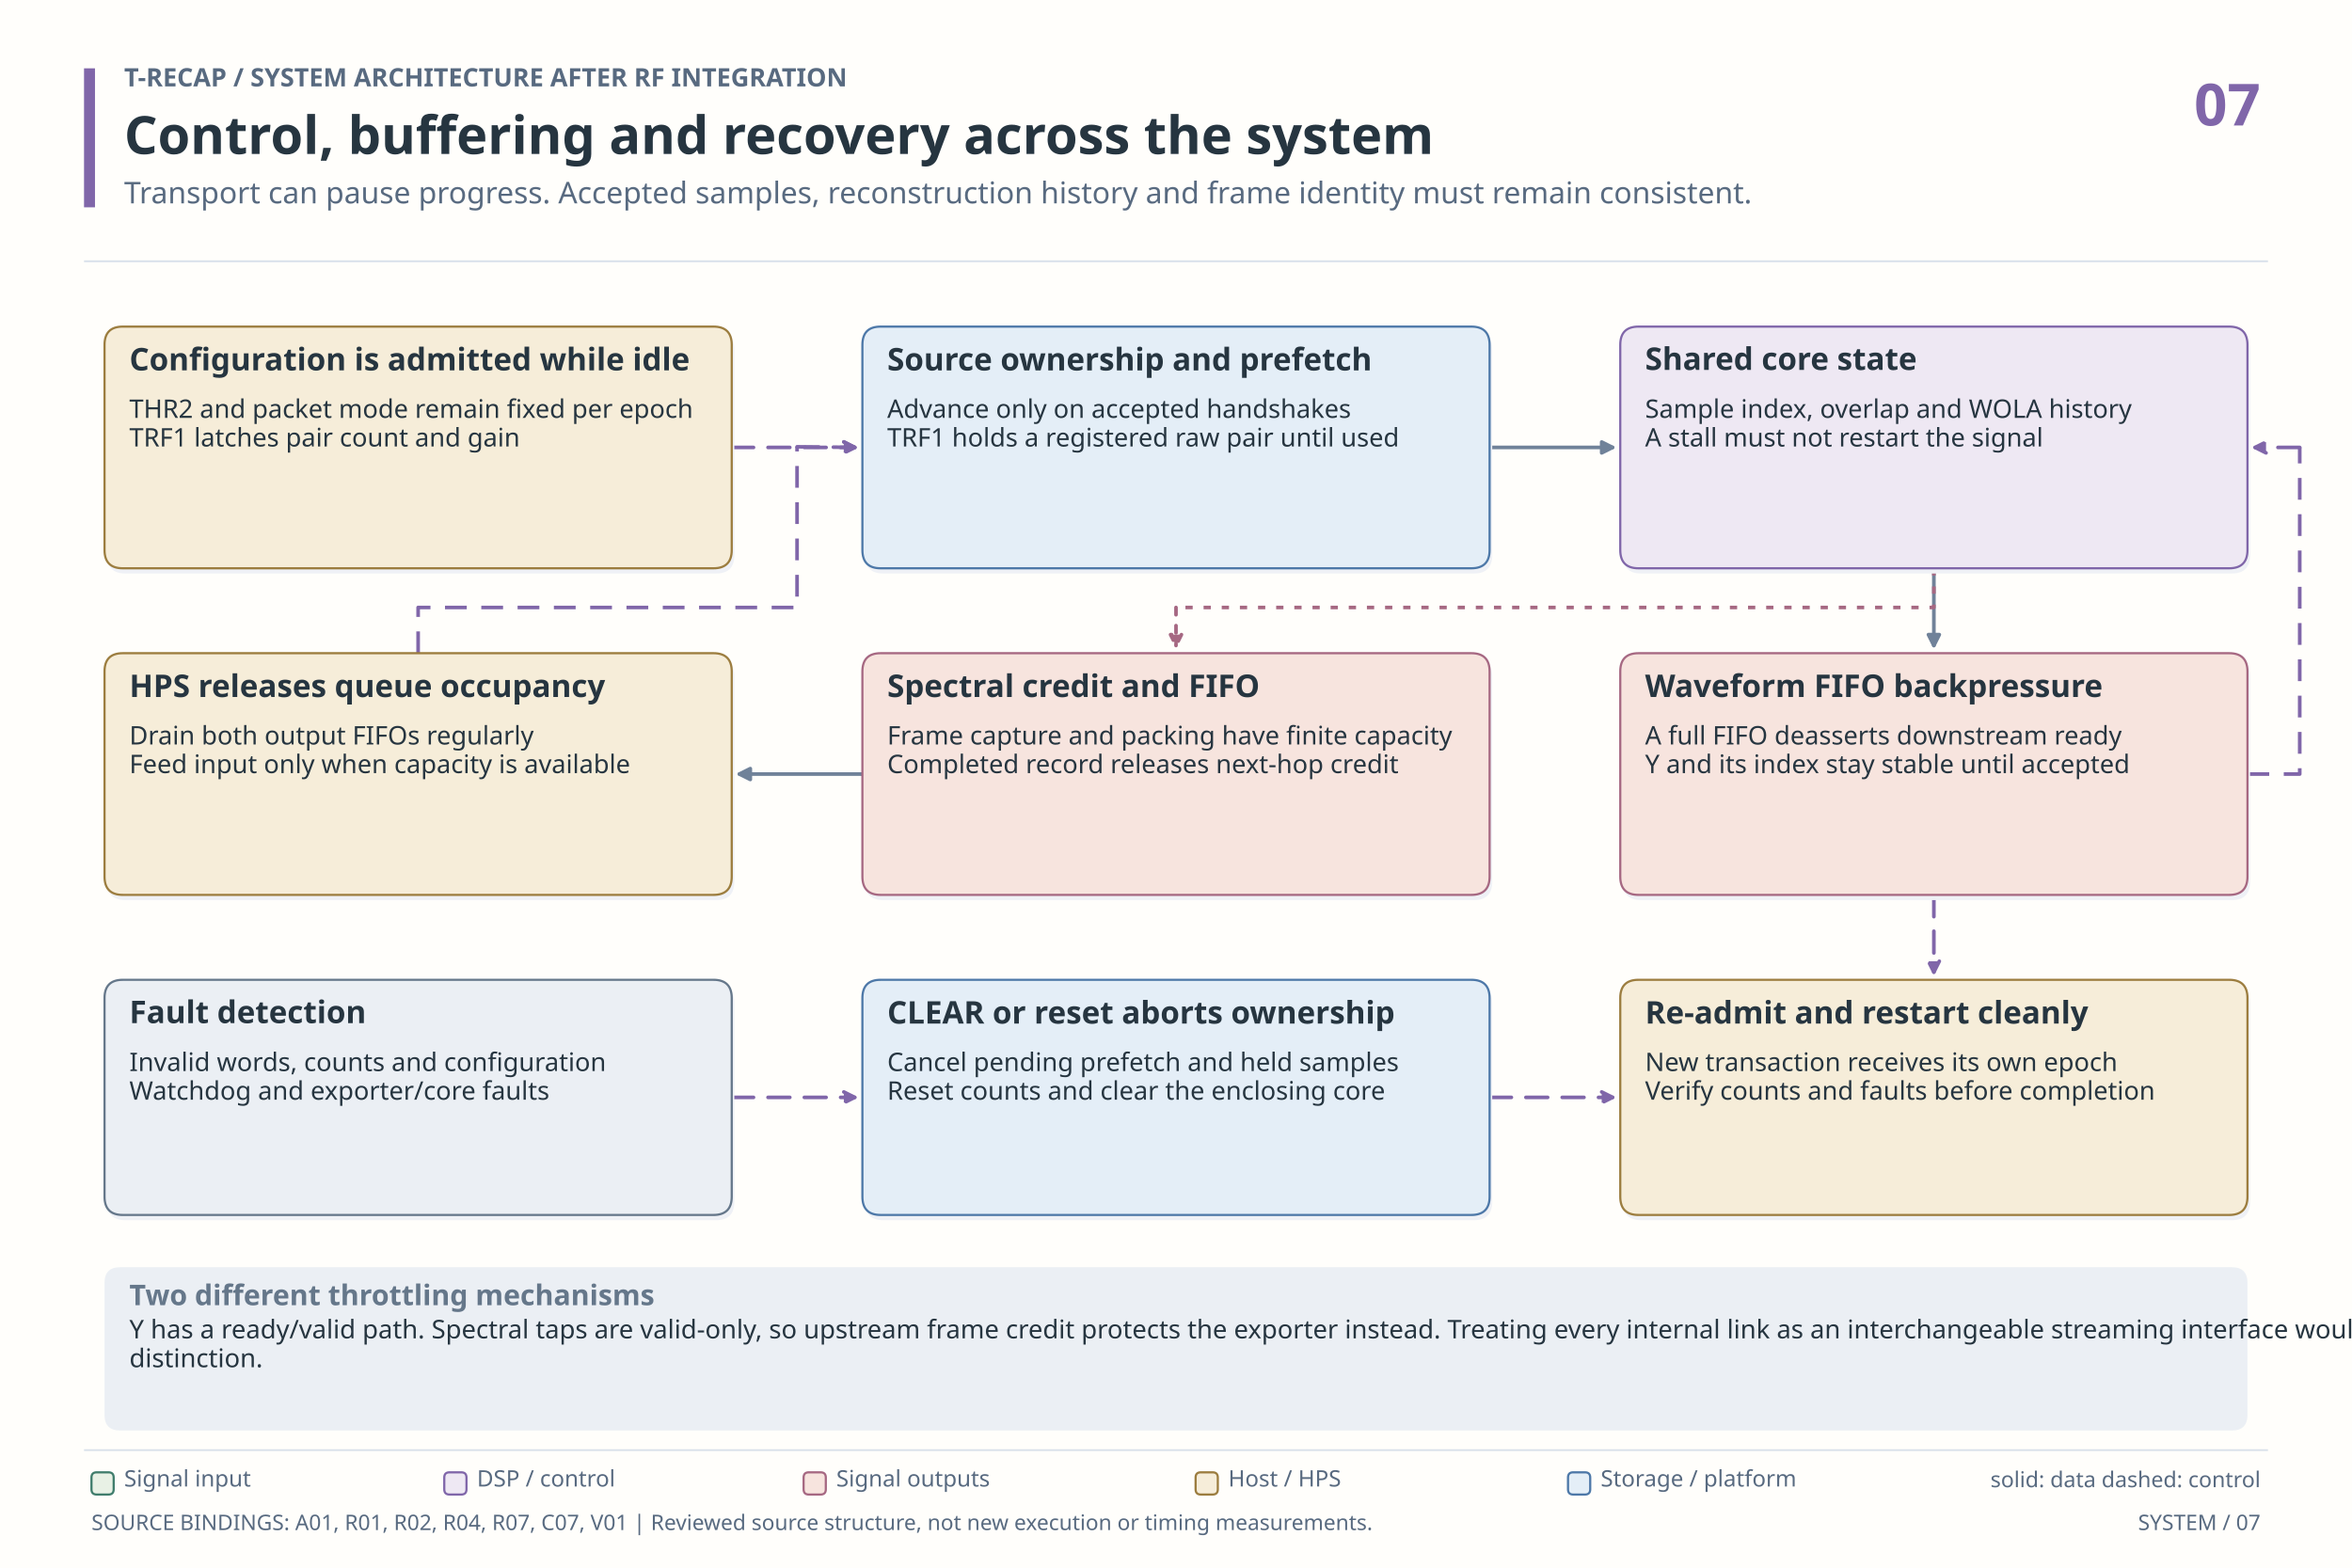
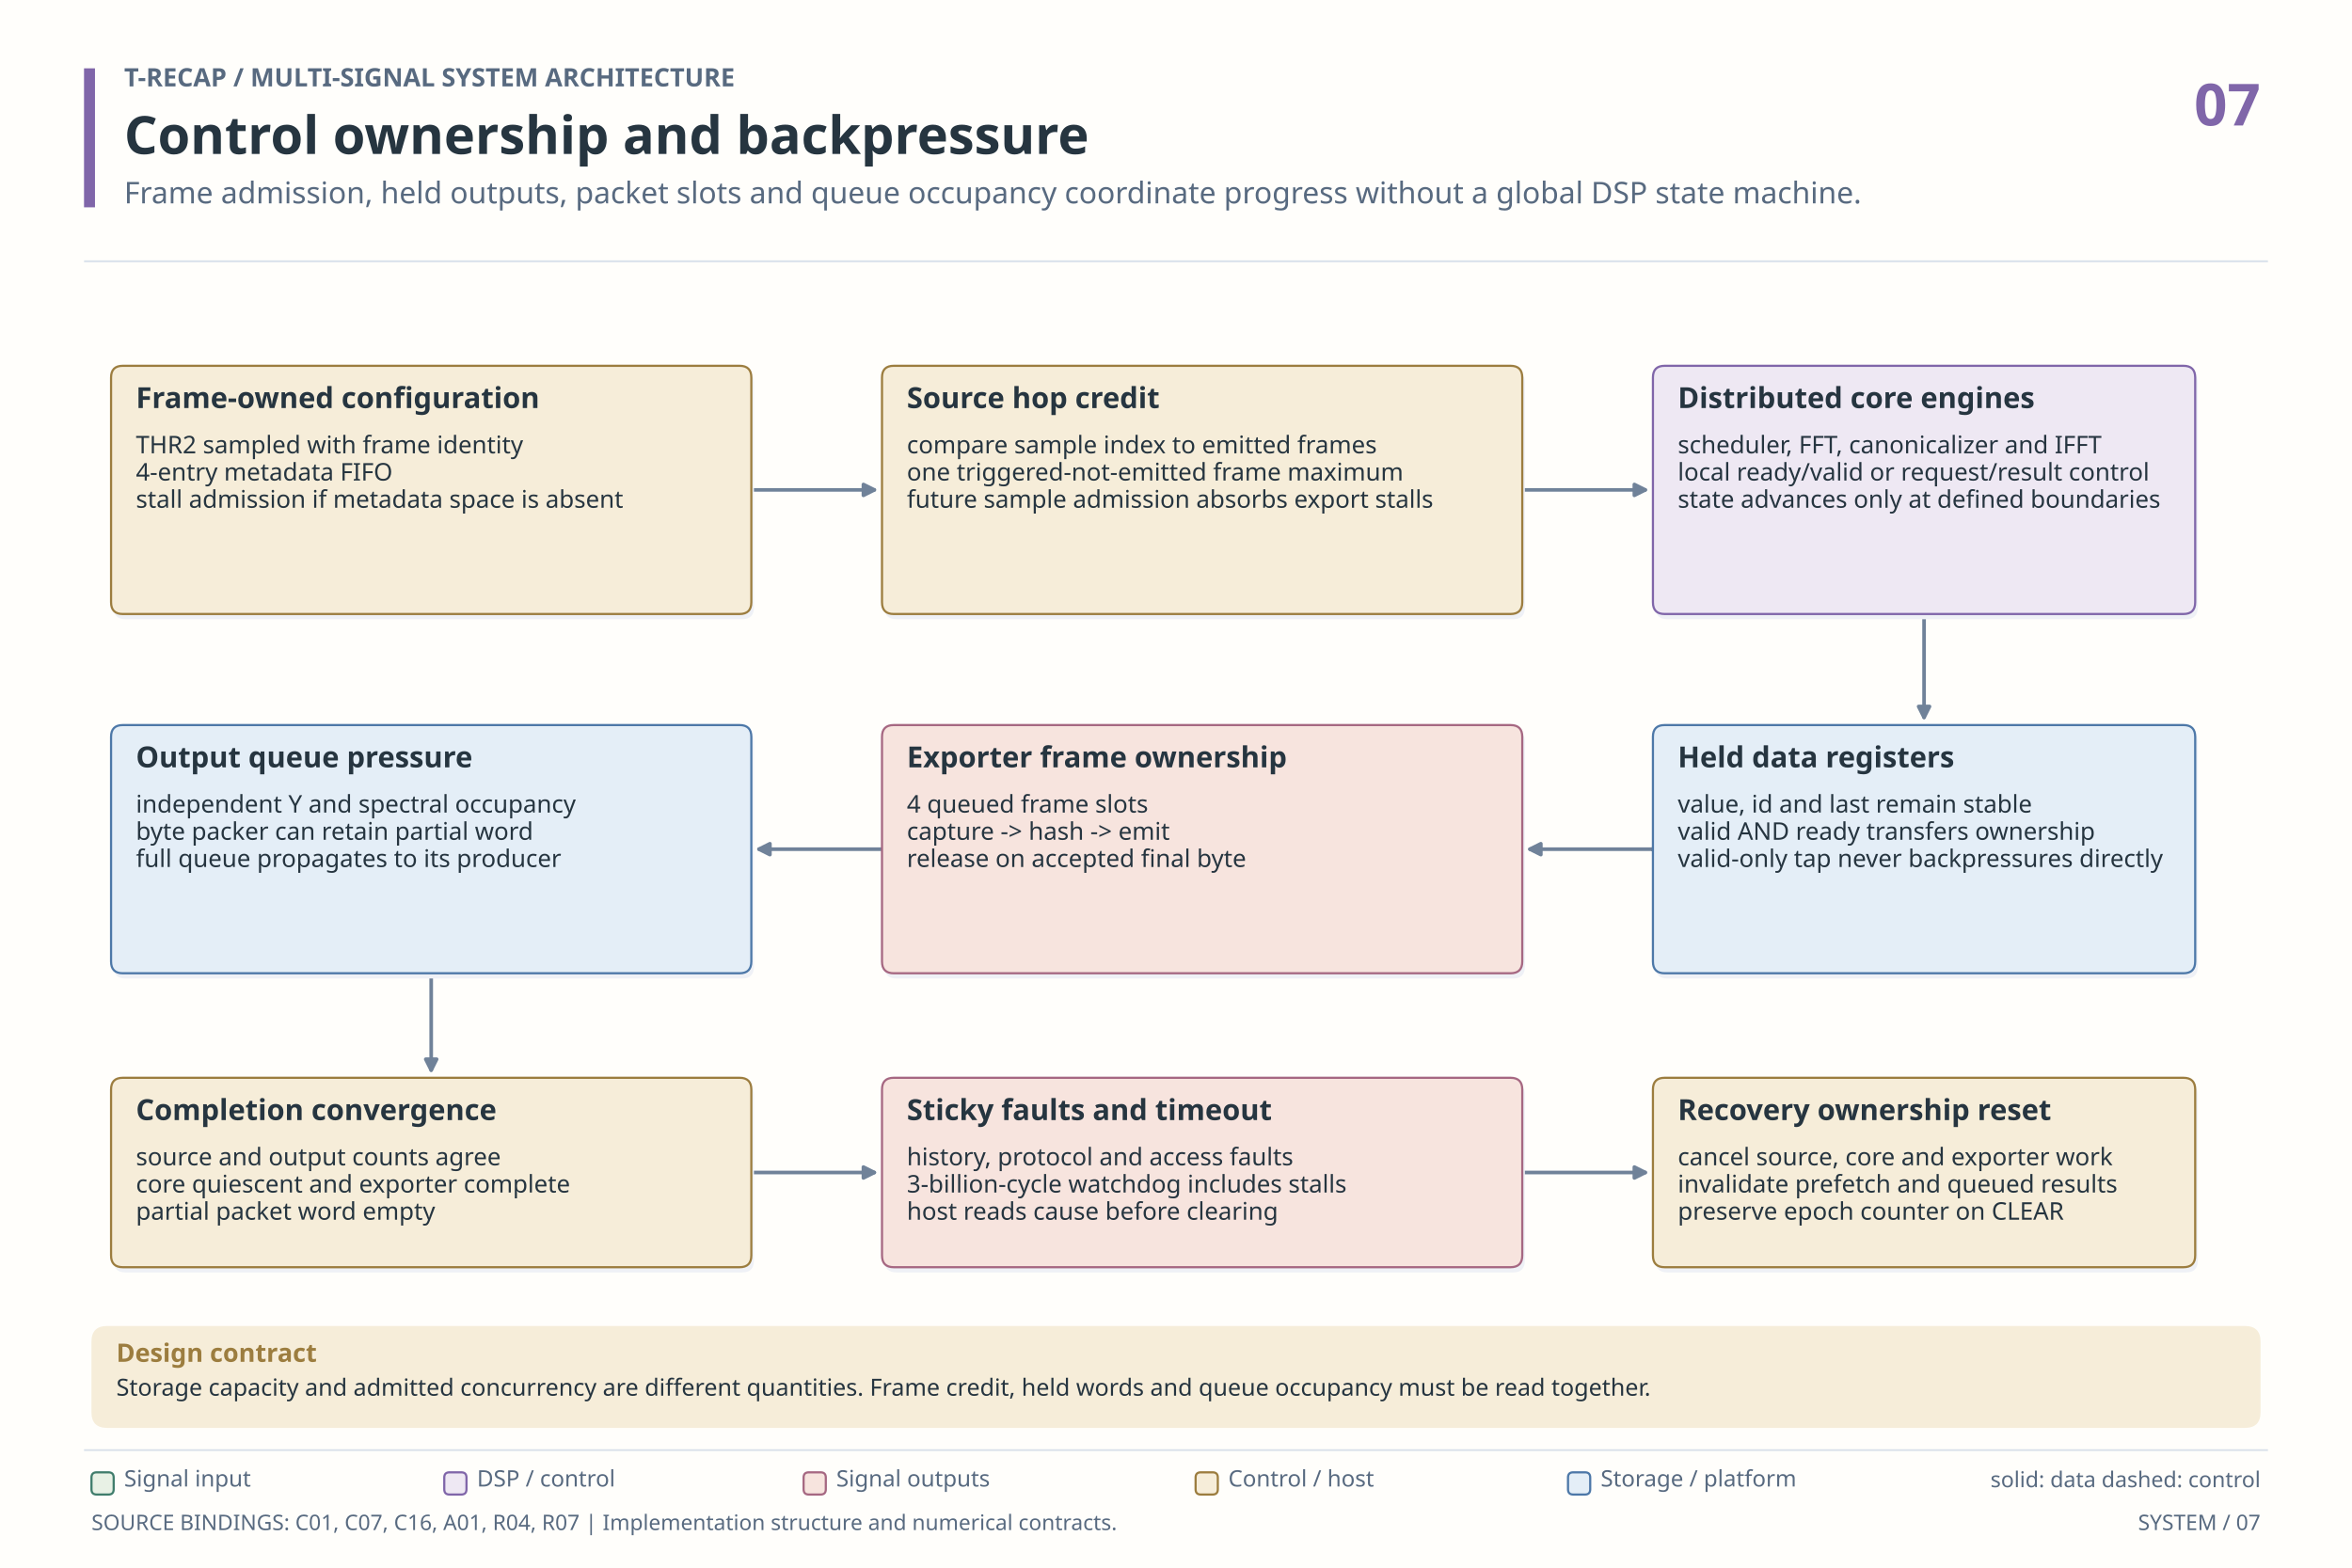
<svg xmlns="http://www.w3.org/2000/svg" width="1296pt" height="864pt" viewBox="0 0 1296 864" version="1.1">
  <defs>
    <style type="text/css">*{stroke-linejoin: round; stroke-linecap: butt}</style>
  </defs>
  <g id="figure_1">
    <g id="patch_1">
      <path d="M 0 864 L 1296 864 L 1296 0 L 0 0 z " style="fill: #fffefb" />
    </g>
    <g id="axes_1">
      <g id="patch_2">
        <path d="M 0 0 L 1296 0 L 1296 864 L 0 864 z " clip-path="url(#p9364143bce)" style="fill: #fffefb; stroke: #fffefb; stroke-linejoin: miter" />
      </g>
      <g id="patch_3">
        <path d="M 46.8 38.16 L 51.84 38.16 L 51.84 113.76 L 46.8 113.76 z " clip-path="url(#p9364143bce)" style="fill: #8066a9; stroke: #8066a9; stroke-linejoin: miter" />
      </g>
      <g id="line2d_1">
-         <path d="M 403.2 246.6 " clip-path="url(#p9364143bce)" style="fill: none; stroke-dasharray: 12,8; stroke-dashoffset: 0; stroke: #8066a9; stroke-width: 2" />
+         <path d="M 414 270 " clip-path="url(#p9364143bce)" style="fill: none; stroke: #708299; stroke-width: 2; stroke-linecap: square" />
      </g>
      <g id="patch_4">
-         <path d="M 403.2 246.6 Q 438.2 246.6 470.964 246.6 " clip-path="url(#p9364143bce)" style="fill: none; stroke-dasharray: 12,8; stroke-dashoffset: 0; stroke: #8066a9; stroke-width: 2; stroke-linecap: round" />
-         <path d="M 464.964 243.6 L 470.964 246.6 L 464.964 249.6 z " clip-path="url(#p9364143bce)" style="fill: #8066a9; stroke-dasharray: 12,8; stroke-dashoffset: 0; stroke: #8066a9; stroke-width: 2; stroke-linecap: round" />
+         <path d="M 414 270 Q 449 270 481.764 270 " clip-path="url(#p9364143bce)" style="fill: none; stroke: #708299; stroke-width: 2; stroke-linecap: round" />
+         <path d="M 475.764 267 L 481.764 270 L 475.764 273 z " clip-path="url(#p9364143bce)" style="fill: #708299; stroke: #708299; stroke-width: 2; stroke-linecap: round" />
      </g>
      <g id="line2d_2">
-         <path d="M 820.8 246.6 " clip-path="url(#p9364143bce)" style="fill: none; stroke: #708299; stroke-width: 2; stroke-linecap: square" />
+         <path d="M 838.8 270 " clip-path="url(#p9364143bce)" style="fill: none; stroke: #708299; stroke-width: 2; stroke-linecap: square" />
      </g>
      <g id="patch_5">
-         <path d="M 820.8 246.6 Q 855.8 246.6 888.564 246.6 " clip-path="url(#p9364143bce)" style="fill: none; stroke: #708299; stroke-width: 2; stroke-linecap: round" />
-         <path d="M 882.564 243.6 L 888.564 246.6 L 882.564 249.6 z " clip-path="url(#p9364143bce)" style="fill: #708299; stroke: #708299; stroke-width: 2; stroke-linecap: round" />
+         <path d="M 838.8 270 Q 873.8 270 906.564 270 " clip-path="url(#p9364143bce)" style="fill: none; stroke: #708299; stroke-width: 2; stroke-linecap: round" />
+         <path d="M 900.564 267 L 906.564 270 L 900.564 273 z " clip-path="url(#p9364143bce)" style="fill: #708299; stroke: #708299; stroke-width: 2; stroke-linecap: round" />
      </g>
      <g id="line2d_3">
-         <path d="M 1065.6 313.2 " clip-path="url(#p9364143bce)" style="fill: none; stroke: #708299; stroke-width: 2; stroke-linecap: square" />
+         <path d="M 1060.2 338.4 " clip-path="url(#p9364143bce)" style="fill: none; stroke: #708299; stroke-width: 2; stroke-linecap: square" />
      </g>
      <g id="patch_6">
-         <path d="M 1065.6 313.2 Q 1065.6 335.599 1065.6 355.762 " clip-path="url(#p9364143bce)" style="fill: none; stroke: #708299; stroke-width: 2; stroke-linecap: round" />
-         <path d="M 1068.6 349.762 L 1065.6 355.762 L 1062.6 349.762 z " clip-path="url(#p9364143bce)" style="fill: #708299; stroke: #708299; stroke-width: 2; stroke-linecap: round" />
+         <path d="M 1060.2 338.4 Q 1060.2 368.001 1060.2 395.366 " clip-path="url(#p9364143bce)" style="fill: none; stroke: #708299; stroke-width: 2; stroke-linecap: round" />
+         <path d="M 1063.2 389.366 L 1060.2 395.366 L 1057.2 389.366 z " clip-path="url(#p9364143bce)" style="fill: #708299; stroke: #708299; stroke-width: 2; stroke-linecap: round" />
      </g>
      <g id="line2d_4">
-         <path d="M 1065.6 313.2 L 1065.6 334.8 L 648 334.8 " clip-path="url(#p9364143bce)" style="fill: none; stroke-dasharray: 4,6; stroke-dashoffset: 0; stroke: #a66882; stroke-width: 2" />
+         <path d="M 910.8 468 " clip-path="url(#p9364143bce)" style="fill: none; stroke: #708299; stroke-width: 2; stroke-linecap: square" />
      </g>
      <g id="patch_7">
-         <path d="M 648 334.8 Q 648 346.399 648 355.761 " clip-path="url(#p9364143bce)" style="fill: none; stroke-dasharray: 4,6; stroke-dashoffset: 0; stroke: #a66882; stroke-width: 2; stroke-linecap: round" />
-         <path d="M 651 349.761 L 648 355.761 L 645 349.761 z " clip-path="url(#p9364143bce)" style="fill: #a66882; stroke-dasharray: 4,6; stroke-dashoffset: 0; stroke: #a66882; stroke-width: 2; stroke-linecap: round" />
+         <path d="M 910.8 468 Q 875.8 468 843.036 468 " clip-path="url(#p9364143bce)" style="fill: none; stroke: #708299; stroke-width: 2; stroke-linecap: round" />
+         <path d="M 849.036 471 L 843.036 468 L 849.036 465 z " clip-path="url(#p9364143bce)" style="fill: #708299; stroke: #708299; stroke-width: 2; stroke-linecap: round" />
      </g>
      <g id="line2d_5">
-         <path d="M 1238.4 426.6 L 1267.2 426.6 L 1267.2 246.6 " clip-path="url(#p9364143bce)" style="fill: none; stroke-dasharray: 12,8; stroke-dashoffset: 0; stroke: #8066a9; stroke-width: 2" />
+         <path d="M 486 468 " clip-path="url(#p9364143bce)" style="fill: none; stroke: #708299; stroke-width: 2; stroke-linecap: square" />
      </g>
      <g id="patch_8">
-         <path d="M 1267.2 246.6 Q 1253.8 246.6 1242.636 246.6 " clip-path="url(#p9364143bce)" style="fill: none; stroke-dasharray: 12,8; stroke-dashoffset: 0; stroke: #8066a9; stroke-width: 2; stroke-linecap: round" />
-         <path d="M 1248.636 249.6 L 1242.636 246.6 L 1248.636 243.6 z " clip-path="url(#p9364143bce)" style="fill: #8066a9; stroke-dasharray: 12,8; stroke-dashoffset: 0; stroke: #8066a9; stroke-width: 2; stroke-linecap: round" />
+         <path d="M 486 468 Q 451 468 418.236 468 " clip-path="url(#p9364143bce)" style="fill: none; stroke: #708299; stroke-width: 2; stroke-linecap: round" />
+         <path d="M 424.236 471 L 418.236 468 L 424.236 465 z " clip-path="url(#p9364143bce)" style="fill: #708299; stroke: #708299; stroke-width: 2; stroke-linecap: round" />
      </g>
      <g id="line2d_6">
-         <path d="M 475.2 426.6 " clip-path="url(#p9364143bce)" style="fill: none; stroke: #708299; stroke-width: 2; stroke-linecap: square" />
+         <path d="M 237.6 536.4 " clip-path="url(#p9364143bce)" style="fill: none; stroke: #708299; stroke-width: 2; stroke-linecap: square" />
      </g>
      <g id="patch_9">
-         <path d="M 475.2 426.6 Q 440.2 426.6 407.436 426.6 " clip-path="url(#p9364143bce)" style="fill: none; stroke: #708299; stroke-width: 2; stroke-linecap: round" />
-         <path d="M 413.436 429.6 L 407.436 426.6 L 413.436 423.6 z " clip-path="url(#p9364143bce)" style="fill: #708299; stroke: #708299; stroke-width: 2; stroke-linecap: round" />
+         <path d="M 237.6 536.4 Q 237.6 564.2 237.6 589.764 " clip-path="url(#p9364143bce)" style="fill: none; stroke: #708299; stroke-width: 2; stroke-linecap: round" />
+         <path d="M 240.6 583.764 L 237.6 589.764 L 234.6 583.764 z " clip-path="url(#p9364143bce)" style="fill: #708299; stroke: #708299; stroke-width: 2; stroke-linecap: round" />
      </g>
      <g id="line2d_7">
-         <path d="M 230.4 360 L 230.4 334.8 L 439.2 334.8 L 439.2 246.24 " clip-path="url(#p9364143bce)" style="fill: none; stroke-dasharray: 12,8; stroke-dashoffset: 0; stroke: #8066a9; stroke-width: 2" />
+         <path d="M 414 646.2 " clip-path="url(#p9364143bce)" style="fill: none; stroke: #708299; stroke-width: 2; stroke-linecap: square" />
      </g>
      <g id="patch_10">
-         <path d="M 439.2 246.24 Q 456.2 246.41 470.965 246.558 " clip-path="url(#p9364143bce)" style="fill: none; stroke-dasharray: 12,8; stroke-dashoffset: 0; stroke: #8066a9; stroke-width: 2; stroke-linecap: round" />
-         <path d="M 464.995 243.498 L 470.965 246.558 L 464.935 249.497 z " clip-path="url(#p9364143bce)" style="fill: #8066a9; stroke-dasharray: 12,8; stroke-dashoffset: 0; stroke: #8066a9; stroke-width: 2; stroke-linecap: round" />
+         <path d="M 414 646.2 Q 449 646.2 481.764 646.2 " clip-path="url(#p9364143bce)" style="fill: none; stroke: #708299; stroke-width: 2; stroke-linecap: round" />
+         <path d="M 475.764 643.2 L 481.764 646.2 L 475.764 649.2 z " clip-path="url(#p9364143bce)" style="fill: #708299; stroke: #708299; stroke-width: 2; stroke-linecap: round" />
      </g>
      <g id="line2d_8">
-         <path d="M 403.2 604.8 " clip-path="url(#p9364143bce)" style="fill: none; stroke-dasharray: 12,8; stroke-dashoffset: 0; stroke: #8066a9; stroke-width: 2" />
+         <path d="M 838.8 646.2 " clip-path="url(#p9364143bce)" style="fill: none; stroke: #708299; stroke-width: 2; stroke-linecap: square" />
      </g>
      <g id="patch_11">
-         <path d="M 403.2 604.8 Q 438.2 604.8 470.964 604.8 " clip-path="url(#p9364143bce)" style="fill: none; stroke-dasharray: 12,8; stroke-dashoffset: 0; stroke: #8066a9; stroke-width: 2; stroke-linecap: round" />
-         <path d="M 464.964 601.8 L 470.964 604.8 L 464.964 607.8 z " clip-path="url(#p9364143bce)" style="fill: #8066a9; stroke-dasharray: 12,8; stroke-dashoffset: 0; stroke: #8066a9; stroke-width: 2; stroke-linecap: round" />
+         <path d="M 838.8 646.2 Q 873.8 646.2 906.564 646.2 " clip-path="url(#p9364143bce)" style="fill: none; stroke: #708299; stroke-width: 2; stroke-linecap: round" />
+         <path d="M 900.564 643.2 L 906.564 646.2 L 900.564 649.2 z " clip-path="url(#p9364143bce)" style="fill: #708299; stroke: #708299; stroke-width: 2; stroke-linecap: round" />
      </g>
      <g id="line2d_9">
-         <path d="M 820.8 604.8 " clip-path="url(#p9364143bce)" style="fill: none; stroke-dasharray: 12,8; stroke-dashoffset: 0; stroke: #8066a9; stroke-width: 2" />
+         <path d="M 46.8 144 L 1249.2 144 " clip-path="url(#p9364143bce)" style="fill: none; stroke: #d8e0ea; stroke-linecap: square" />
      </g>
      <g id="patch_12">
-         <path d="M 820.8 604.8 Q 855.8 604.8 888.564 604.8 " clip-path="url(#p9364143bce)" style="fill: none; stroke-dasharray: 12,8; stroke-dashoffset: 0; stroke: #8066a9; stroke-width: 2; stroke-linecap: round" />
-         <path d="M 882.564 601.8 L 888.564 604.8 L 882.564 607.8 z " clip-path="url(#p9364143bce)" style="fill: #8066a9; stroke-dasharray: 12,8; stroke-dashoffset: 0; stroke: #8066a9; stroke-width: 2; stroke-linecap: round" />
+         <path d="M 69.12 204.48 L 408.96 204.48 Q 415.44 204.48 415.44 210.96 L 415.44 334.8 Q 415.44 341.28 408.96 341.28 L 69.12 341.28 Q 62.64 341.28 62.64 334.8 L 62.64 210.96 Q 62.64 204.48 69.12 204.48 z " clip-path="url(#p9364143bce)" style="fill: #eff1f6" />
+       </g>
+       <g id="patch_13">
+         <path d="M 493.92 204.48 L 833.76 204.48 Q 840.24 204.48 840.24 210.96 L 840.24 334.8 Q 840.24 341.28 833.76 341.28 L 493.92 341.28 Q 487.44 341.28 487.44 334.8 L 487.44 210.96 Q 487.44 204.48 493.92 204.48 z " clip-path="url(#p9364143bce)" style="fill: #eff1f6" />
+       </g>
+       <g id="patch_14">
+         <path d="M 918.72 204.48 L 1204.56 204.48 Q 1211.04 204.48 1211.04 210.96 L 1211.04 334.8 Q 1211.04 341.28 1204.56 341.28 L 918.72 341.28 Q 912.24 341.28 912.24 334.8 L 912.24 210.96 Q 912.24 204.48 918.72 204.48 z " clip-path="url(#p9364143bce)" style="fill: #eff1f6" />
+       </g>
+       <g id="patch_15">
+         <path d="M 918.72 402.48 L 1204.56 402.48 Q 1211.04 402.48 1211.04 408.96 L 1211.04 532.8 Q 1211.04 539.28 1204.56 539.28 L 918.72 539.28 Q 912.24 539.28 912.24 532.8 L 912.24 408.96 Q 912.24 402.48 918.72 402.48 z " clip-path="url(#p9364143bce)" style="fill: #eff1f6" />
+       </g>
+       <g id="patch_16">
+         <path d="M 493.92 402.48 L 833.76 402.48 Q 840.24 402.48 840.24 408.96 L 840.24 532.8 Q 840.24 539.28 833.76 539.28 L 493.92 539.28 Q 487.44 539.28 487.44 532.8 L 487.44 408.96 Q 487.44 402.48 493.92 402.48 z " clip-path="url(#p9364143bce)" style="fill: #eff1f6" />
+       </g>
+       <g id="patch_17">
+         <path d="M 69.12 402.48 L 408.96 402.48 Q 415.44 402.48 415.44 408.96 L 415.44 532.8 Q 415.44 539.28 408.96 539.28 L 69.12 539.28 Q 62.64 539.28 62.64 532.8 L 62.64 408.96 Q 62.64 402.48 69.12 402.48 z " clip-path="url(#p9364143bce)" style="fill: #eff1f6" />
+       </g>
+       <g id="patch_18">
+         <path d="M 69.12 596.88 L 408.96 596.88 Q 415.44 596.88 415.44 603.36 L 415.44 694.8 Q 415.44 701.28 408.96 701.28 L 69.12 701.28 Q 62.64 701.28 62.64 694.8 L 62.64 603.36 Q 62.64 596.88 69.12 596.88 z " clip-path="url(#p9364143bce)" style="fill: #eff1f6" />
+       </g>
+       <g id="patch_19">
+         <path d="M 493.92 596.88 L 833.76 596.88 Q 840.24 596.88 840.24 603.36 L 840.24 694.8 Q 840.24 701.28 833.76 701.28 L 493.92 701.28 Q 487.44 701.28 487.44 694.8 L 487.44 603.36 Q 487.44 596.88 493.92 596.88 z " clip-path="url(#p9364143bce)" style="fill: #eff1f6" />
+       </g>
+       <g id="patch_20">
+         <path d="M 918.72 596.88 L 1204.56 596.88 Q 1211.04 596.88 1211.04 603.36 L 1211.04 694.8 Q 1211.04 701.28 1204.56 701.28 L 918.72 701.28 Q 912.24 701.28 912.24 694.8 L 912.24 603.36 Q 912.24 596.88 918.72 596.88 z " clip-path="url(#p9364143bce)" style="fill: #eff1f6" />
+       </g>
+       <g id="patch_21">
+         <path d="M 59.04 730.8 L 1236.96 730.8 Q 1245.6 730.8 1245.6 739.44 L 1245.6 778.32 Q 1245.6 786.96 1236.96 786.96 L 59.04 786.96 Q 50.4 786.96 50.4 778.32 L 50.4 739.44 Q 50.4 730.8 59.04 730.8 z " clip-path="url(#p9364143bce)" style="fill: #f6edd9" />
      </g>
      <g id="line2d_10">
-         <path d="M 1065.6 493.2 " clip-path="url(#p9364143bce)" style="fill: none; stroke-dasharray: 12,8; stroke-dashoffset: 0; stroke: #8066a9; stroke-width: 2" />
-       </g>
-       <g id="patch_13">
-         <path d="M 1065.6 493.2 Q 1065.6 515.599 1065.6 535.762 " clip-path="url(#p9364143bce)" style="fill: none; stroke-dasharray: 12,8; stroke-dashoffset: 0; stroke: #8066a9; stroke-width: 2; stroke-linecap: round" />
-         <path d="M 1068.6 529.762 L 1065.6 535.762 L 1062.6 529.762 z " clip-path="url(#p9364143bce)" style="fill: #8066a9; stroke-dasharray: 12,8; stroke-dashoffset: 0; stroke: #8066a9; stroke-width: 2; stroke-linecap: round" />
-       </g>
-       <g id="line2d_11">
-         <path d="M 46.8 144 L 1249.2 144 " clip-path="url(#p9364143bce)" style="fill: none; stroke: #d8e0ea; stroke-linecap: square" />
-       </g>
-       <g id="patch_14">
-         <path d="M 69.12 182.88 L 394.56 182.88 Q 404.64 182.88 404.64 192.96 L 404.64 306 Q 404.64 316.08 394.56 316.08 L 69.12 316.08 Q 59.04 316.08 59.04 306 L 59.04 192.96 Q 59.04 182.88 69.12 182.88 z " clip-path="url(#p9364143bce)" style="fill: #eff1f6" />
-       </g>
-       <g id="patch_15">
-         <path d="M 486.72 182.88 L 812.16 182.88 Q 822.24 182.88 822.24 192.96 L 822.24 306 Q 822.24 316.08 812.16 316.08 L 486.72 316.08 Q 476.64 316.08 476.64 306 L 476.64 192.96 Q 476.64 182.88 486.72 182.88 z " clip-path="url(#p9364143bce)" style="fill: #eff1f6" />
-       </g>
-       <g id="patch_16">
-         <path d="M 904.32 182.88 L 1229.76 182.88 Q 1239.84 182.88 1239.84 192.96 L 1239.84 306 Q 1239.84 316.08 1229.76 316.08 L 904.32 316.08 Q 894.24 316.08 894.24 306 L 894.24 192.96 Q 894.24 182.88 904.32 182.88 z " clip-path="url(#p9364143bce)" style="fill: #eff1f6" />
-       </g>
-       <g id="patch_17">
-         <path d="M 69.12 362.88 L 394.56 362.88 Q 404.64 362.88 404.64 372.96 L 404.64 486 Q 404.64 496.08 394.56 496.08 L 69.12 496.08 Q 59.04 496.08 59.04 486 L 59.04 372.96 Q 59.04 362.88 69.12 362.88 z " clip-path="url(#p9364143bce)" style="fill: #eff1f6" />
-       </g>
-       <g id="patch_18">
-         <path d="M 486.72 362.88 L 812.16 362.88 Q 822.24 362.88 822.24 372.96 L 822.24 486 Q 822.24 496.08 812.16 496.08 L 486.72 496.08 Q 476.64 496.08 476.64 486 L 476.64 372.96 Q 476.64 362.88 486.72 362.88 z " clip-path="url(#p9364143bce)" style="fill: #eff1f6" />
-       </g>
-       <g id="patch_19">
-         <path d="M 904.32 362.88 L 1229.76 362.88 Q 1239.84 362.88 1239.84 372.96 L 1239.84 486 Q 1239.84 496.08 1229.76 496.08 L 904.32 496.08 Q 894.24 496.08 894.24 486 L 894.24 372.96 Q 894.24 362.88 904.32 362.88 z " clip-path="url(#p9364143bce)" style="fill: #eff1f6" />
-       </g>
-       <g id="patch_20">
-         <path d="M 69.12 542.88 L 394.56 542.88 Q 404.64 542.88 404.64 552.96 L 404.64 662.4 Q 404.64 672.48 394.56 672.48 L 69.12 672.48 Q 59.04 672.48 59.04 662.4 L 59.04 552.96 Q 59.04 542.88 69.12 542.88 z " clip-path="url(#p9364143bce)" style="fill: #eff1f6" />
-       </g>
-       <g id="patch_21">
-         <path d="M 486.72 542.88 L 812.16 542.88 Q 822.24 542.88 822.24 552.96 L 822.24 662.4 Q 822.24 672.48 812.16 672.48 L 486.72 672.48 Q 476.64 672.48 476.64 662.4 L 476.64 552.96 Q 476.64 542.88 486.72 542.88 z " clip-path="url(#p9364143bce)" style="fill: #eff1f6" />
+         <path d="M 46.8 799.2 L 1249.2 799.2 " clip-path="url(#p9364143bce)" style="fill: none; stroke: #d8e0ea; stroke-linecap: square" />
      </g>
      <g id="patch_22">
-         <path d="M 904.32 542.88 L 1229.76 542.88 Q 1239.84 542.88 1239.84 552.96 L 1239.84 662.4 Q 1239.84 672.48 1229.76 672.48 L 904.32 672.48 Q 894.24 672.48 894.24 662.4 L 894.24 552.96 Q 894.24 542.88 904.32 542.88 z " clip-path="url(#p9364143bce)" style="fill: #eff1f6" />
+         <path d="M 53.28 811.44 L 59.76 811.44 Q 62.64 811.44 62.64 814.32 L 62.64 820.8 Q 62.64 823.68 59.76 823.68 L 53.28 823.68 Q 50.4 823.68 50.4 820.8 L 50.4 814.32 Q 50.4 811.44 53.28 811.44 z " clip-path="url(#p9364143bce)" style="fill: #e8f1e5; stroke: #407d6c; stroke-width: 1.2; stroke-linejoin: miter" />
      </g>
      <g id="patch_23">
-         <path d="M 66.24 698.4 L 1229.76 698.4 Q 1238.4 698.4 1238.4 707.04 L 1238.4 779.76 Q 1238.4 788.4 1229.76 788.4 L 66.24 788.4 Q 57.6 788.4 57.6 779.76 L 57.6 707.04 Q 57.6 698.4 66.24 698.4 z " clip-path="url(#p9364143bce)" style="fill: #ebeff4" />
-       </g>
-       <g id="line2d_12">
-         <path d="M 46.8 799.2 L 1249.2 799.2 " clip-path="url(#p9364143bce)" style="fill: none; stroke: #d8e0ea; stroke-linecap: square" />
+         <path d="M 247.68 811.44 L 254.16 811.44 Q 257.04 811.44 257.04 814.32 L 257.04 820.8 Q 257.04 823.68 254.16 823.68 L 247.68 823.68 Q 244.8 823.68 244.8 820.8 L 244.8 814.32 Q 244.8 811.44 247.68 811.44 z " clip-path="url(#p9364143bce)" style="fill: #eee8f3; stroke: #8066a9; stroke-width: 1.2; stroke-linejoin: miter" />
      </g>
      <g id="patch_24">
-         <path d="M 53.28 811.44 L 59.76 811.44 Q 62.64 811.44 62.64 814.32 L 62.64 820.8 Q 62.64 823.68 59.76 823.68 L 53.28 823.68 Q 50.4 823.68 50.4 820.8 L 50.4 814.32 Q 50.4 811.44 53.28 811.44 z " clip-path="url(#p9364143bce)" style="fill: #e8f1e5; stroke: #407d6c; stroke-width: 1.2; stroke-linejoin: miter" />
+         <path d="M 445.68 811.44 L 452.16 811.44 Q 455.04 811.44 455.04 814.32 L 455.04 820.8 Q 455.04 823.68 452.16 823.68 L 445.68 823.68 Q 442.8 823.68 442.8 820.8 L 442.8 814.32 Q 442.8 811.44 445.68 811.44 z " clip-path="url(#p9364143bce)" style="fill: #f7e4de; stroke: #a66882; stroke-width: 1.2; stroke-linejoin: miter" />
      </g>
      <g id="patch_25">
-         <path d="M 247.68 811.44 L 254.16 811.44 Q 257.04 811.44 257.04 814.32 L 257.04 820.8 Q 257.04 823.68 254.16 823.68 L 247.68 823.68 Q 244.8 823.68 244.8 820.8 L 244.8 814.32 Q 244.8 811.44 247.68 811.44 z " clip-path="url(#p9364143bce)" style="fill: #eee8f3; stroke: #8066a9; stroke-width: 1.2; stroke-linejoin: miter" />
+         <path d="M 661.68 811.44 L 668.16 811.44 Q 671.04 811.44 671.04 814.32 L 671.04 820.8 Q 671.04 823.68 668.16 823.68 L 661.68 823.68 Q 658.8 823.68 658.8 820.8 L 658.8 814.32 Q 658.8 811.44 661.68 811.44 z " clip-path="url(#p9364143bce)" style="fill: #f6edd9; stroke: #9c7d3f; stroke-width: 1.2; stroke-linejoin: miter" />
      </g>
      <g id="patch_26">
-         <path d="M 445.68 811.44 L 452.16 811.44 Q 455.04 811.44 455.04 814.32 L 455.04 820.8 Q 455.04 823.68 452.16 823.68 L 445.68 823.68 Q 442.8 823.68 442.8 820.8 L 442.8 814.32 Q 442.8 811.44 445.68 811.44 z " clip-path="url(#p9364143bce)" style="fill: #f7e4de; stroke: #a66882; stroke-width: 1.2; stroke-linejoin: miter" />
+         <path d="M 866.88 811.44 L 873.36 811.44 Q 876.24 811.44 876.24 814.32 L 876.24 820.8 Q 876.24 823.68 873.36 823.68 L 866.88 823.68 Q 864 823.68 864 820.8 L 864 814.32 Q 864 811.44 866.88 811.44 z " clip-path="url(#p9364143bce)" style="fill: #e4eef7; stroke: #4d78a8; stroke-width: 1.2; stroke-linejoin: miter" />
      </g>
      <g id="patch_27">
-         <path d="M 661.68 811.44 L 668.16 811.44 Q 671.04 811.44 671.04 814.32 L 671.04 820.8 Q 671.04 823.68 668.16 823.68 L 661.68 823.68 Q 658.8 823.68 658.8 820.8 L 658.8 814.32 Q 658.8 811.44 661.68 811.44 z " clip-path="url(#p9364143bce)" style="fill: #f6edd9; stroke: #9c7d3f; stroke-width: 1.2; stroke-linejoin: miter" />
+         <path d="M 67.68 201.6 L 407.52 201.6 Q 414 201.6 414 208.08 L 414 331.92 Q 414 338.4 407.52 338.4 L 67.68 338.4 Q 61.2 338.4 61.2 331.92 L 61.2 208.08 Q 61.2 201.6 67.68 201.6 z " clip-path="url(#p9364143bce)" style="fill: #f6edd9; stroke: #9c7d3f; stroke-width: 1.2; stroke-linejoin: miter" />
      </g>
      <g id="patch_28">
-         <path d="M 866.88 811.44 L 873.36 811.44 Q 876.24 811.44 876.24 814.32 L 876.24 820.8 Q 876.24 823.68 873.36 823.68 L 866.88 823.68 Q 864 823.68 864 820.8 L 864 814.32 Q 864 811.44 866.88 811.44 z " clip-path="url(#p9364143bce)" style="fill: #e4eef7; stroke: #4d78a8; stroke-width: 1.2; stroke-linejoin: miter" />
+         <path d="M 492.48 201.6 L 832.32 201.6 Q 838.8 201.6 838.8 208.08 L 838.8 331.92 Q 838.8 338.4 832.32 338.4 L 492.48 338.4 Q 486 338.4 486 331.92 L 486 208.08 Q 486 201.6 492.48 201.6 z " clip-path="url(#p9364143bce)" style="fill: #f6edd9; stroke: #9c7d3f; stroke-width: 1.2; stroke-linejoin: miter" />
      </g>
      <g id="patch_29">
-         <path d="M 67.68 180 L 393.12 180 Q 403.2 180 403.2 190.08 L 403.2 303.12 Q 403.2 313.2 393.12 313.2 L 67.68 313.2 Q 57.6 313.2 57.6 303.12 L 57.6 190.08 Q 57.6 180 67.68 180 z " clip-path="url(#p9364143bce)" style="fill: #f6edd9; stroke: #9c7d3f; stroke-width: 1.2; stroke-linejoin: miter" />
+         <path d="M 917.28 201.6 L 1203.12 201.6 Q 1209.6 201.6 1209.6 208.08 L 1209.6 331.92 Q 1209.6 338.4 1203.12 338.4 L 917.28 338.4 Q 910.8 338.4 910.8 331.92 L 910.8 208.08 Q 910.8 201.6 917.28 201.6 z " clip-path="url(#p9364143bce)" style="fill: #eee8f3; stroke: #8066a9; stroke-width: 1.2; stroke-linejoin: miter" />
      </g>
      <g id="patch_30">
-         <path d="M 485.28 180 L 810.72 180 Q 820.8 180 820.8 190.08 L 820.8 303.12 Q 820.8 313.2 810.72 313.2 L 485.28 313.2 Q 475.2 313.2 475.2 303.12 L 475.2 190.08 Q 475.2 180 485.28 180 z " clip-path="url(#p9364143bce)" style="fill: #e4eef7; stroke: #4d78a8; stroke-width: 1.2; stroke-linejoin: miter" />
+         <path d="M 917.28 399.6 L 1203.12 399.6 Q 1209.6 399.6 1209.6 406.08 L 1209.6 529.92 Q 1209.6 536.4 1203.12 536.4 L 917.28 536.4 Q 910.8 536.4 910.8 529.92 L 910.8 406.08 Q 910.8 399.6 917.28 399.6 z " clip-path="url(#p9364143bce)" style="fill: #e4eef7; stroke: #4d78a8; stroke-width: 1.2; stroke-linejoin: miter" />
      </g>
      <g id="patch_31">
-         <path d="M 902.88 180 L 1228.32 180 Q 1238.4 180 1238.4 190.08 L 1238.4 303.12 Q 1238.4 313.2 1228.32 313.2 L 902.88 313.2 Q 892.8 313.2 892.8 303.12 L 892.8 190.08 Q 892.8 180 902.88 180 z " clip-path="url(#p9364143bce)" style="fill: #eee8f3; stroke: #8066a9; stroke-width: 1.2; stroke-linejoin: miter" />
+         <path d="M 492.48 399.6 L 832.32 399.6 Q 838.8 399.6 838.8 406.08 L 838.8 529.92 Q 838.8 536.4 832.32 536.4 L 492.48 536.4 Q 486 536.4 486 529.92 L 486 406.08 Q 486 399.6 492.48 399.6 z " clip-path="url(#p9364143bce)" style="fill: #f7e4de; stroke: #a66882; stroke-width: 1.2; stroke-linejoin: miter" />
      </g>
      <g id="patch_32">
-         <path d="M 67.68 360 L 393.12 360 Q 403.2 360 403.2 370.08 L 403.2 483.12 Q 403.2 493.2 393.12 493.2 L 67.68 493.2 Q 57.6 493.2 57.6 483.12 L 57.6 370.08 Q 57.6 360 67.68 360 z " clip-path="url(#p9364143bce)" style="fill: #f6edd9; stroke: #9c7d3f; stroke-width: 1.2; stroke-linejoin: miter" />
+         <path d="M 67.68 399.6 L 407.52 399.6 Q 414 399.6 414 406.08 L 414 529.92 Q 414 536.4 407.52 536.4 L 67.68 536.4 Q 61.2 536.4 61.2 529.92 L 61.2 406.08 Q 61.2 399.6 67.68 399.6 z " clip-path="url(#p9364143bce)" style="fill: #e4eef7; stroke: #4d78a8; stroke-width: 1.2; stroke-linejoin: miter" />
      </g>
      <g id="patch_33">
-         <path d="M 485.28 360 L 810.72 360 Q 820.8 360 820.8 370.08 L 820.8 483.12 Q 820.8 493.2 810.72 493.2 L 485.28 493.2 Q 475.2 493.2 475.2 483.12 L 475.2 370.08 Q 475.2 360 485.28 360 z " clip-path="url(#p9364143bce)" style="fill: #f7e4de; stroke: #a66882; stroke-width: 1.2; stroke-linejoin: miter" />
+         <path d="M 67.68 594 L 407.52 594 Q 414 594 414 600.48 L 414 691.92 Q 414 698.4 407.52 698.4 L 67.68 698.4 Q 61.2 698.4 61.2 691.92 L 61.2 600.48 Q 61.2 594 67.68 594 z " clip-path="url(#p9364143bce)" style="fill: #f6edd9; stroke: #9c7d3f; stroke-width: 1.2; stroke-linejoin: miter" />
      </g>
      <g id="patch_34">
-         <path d="M 902.88 360 L 1228.32 360 Q 1238.4 360 1238.4 370.08 L 1238.4 483.12 Q 1238.4 493.2 1228.32 493.2 L 902.88 493.2 Q 892.8 493.2 892.8 483.12 L 892.8 370.08 Q 892.8 360 902.88 360 z " clip-path="url(#p9364143bce)" style="fill: #f7e4de; stroke: #a66882; stroke-width: 1.2; stroke-linejoin: miter" />
+         <path d="M 492.48 594 L 832.32 594 Q 838.8 594 838.8 600.48 L 838.8 691.92 Q 838.8 698.4 832.32 698.4 L 492.48 698.4 Q 486 698.4 486 691.92 L 486 600.48 Q 486 594 492.48 594 z " clip-path="url(#p9364143bce)" style="fill: #f7e4de; stroke: #a66882; stroke-width: 1.2; stroke-linejoin: miter" />
      </g>
      <g id="patch_35">
-         <path d="M 67.68 540 L 393.12 540 Q 403.2 540 403.2 550.08 L 403.2 659.52 Q 403.2 669.6 393.12 669.6 L 67.68 669.6 Q 57.6 669.6 57.6 659.52 L 57.6 550.08 Q 57.6 540 67.68 540 z " clip-path="url(#p9364143bce)" style="fill: #ebeff4; stroke: #65778a; stroke-width: 1.2; stroke-linejoin: miter" />
-       </g>
-       <g id="patch_36">
-         <path d="M 485.28 540 L 810.72 540 Q 820.8 540 820.8 550.08 L 820.8 659.52 Q 820.8 669.6 810.72 669.6 L 485.28 669.6 Q 475.2 669.6 475.2 659.52 L 475.2 550.08 Q 475.2 540 485.28 540 z " clip-path="url(#p9364143bce)" style="fill: #e4eef7; stroke: #4d78a8; stroke-width: 1.2; stroke-linejoin: miter" />
-       </g>
-       <g id="patch_37">
-         <path d="M 902.88 540 L 1228.32 540 Q 1238.4 540 1238.4 550.08 L 1238.4 659.52 Q 1238.4 669.6 1228.32 669.6 L 902.88 669.6 Q 892.8 669.6 892.8 659.52 L 892.8 550.08 Q 892.8 540 902.88 540 z " clip-path="url(#p9364143bce)" style="fill: #f6edd9; stroke: #9c7d3f; stroke-width: 1.2; stroke-linejoin: miter" />
+         <path d="M 917.28 594 L 1203.12 594 Q 1209.6 594 1209.6 600.48 L 1209.6 691.92 Q 1209.6 698.4 1203.12 698.4 L 917.28 698.4 Q 910.8 698.4 910.8 691.92 L 910.8 600.48 Q 910.8 594 917.28 594 z " clip-path="url(#p9364143bce)" style="fill: #f6edd9; stroke: #9c7d3f; stroke-width: 1.2; stroke-linejoin: miter" />
      </g>
      <g id="text_1">
-         <text style="font-weight: 700; font-size: 14px; font-family: 'STIXGeneral'; text-anchor: start; fill: #586a80" x="68.4" y="47.623" transform="rotate(-0 68.4 47.62313)">T-RECAP  /  SYSTEM ARCHITECTURE AFTER RF INTEGRATION</text>
+         <text style="font-weight: 700; font-size: 14px; font-family: 'STIXGeneral'; text-anchor: start; fill: #586a80" x="68.4" y="47.623" transform="rotate(-0 68.4 47.62313)">T-RECAP  /  MULTI-SIGNAL SYSTEM ARCHITECTURE</text>
      </g>
      <g id="text_2">
-         <text style="font-weight: 700; font-size: 29px; font-family: 'STIXGeneral'; text-anchor: start; fill: #263540" x="68.4" y="84.837" transform="rotate(-0 68.4 84.83719)">Control, buffering and recovery across the system</text>
+         <text style="font-weight: 700; font-size: 29px; font-family: 'STIXGeneral'; text-anchor: start; fill: #263540" x="68.4" y="84.837" transform="rotate(-0 68.4 84.83719)">Control ownership and backpressure</text>
      </g>
      <g id="text_3">
-         <text style="font-size: 16.5px; font-family: 'STIXGeneral'; text-anchor: start; fill: #586a80" x="68.4" y="112.069" transform="rotate(-0 68.4 112.069)">Transport can pause progress. Accepted samples, reconstruction history and frame identity must remain consistent.</text>
+         <text style="font-size: 16.5px; font-family: 'STIXGeneral'; text-anchor: start; fill: #586a80" x="68.4" y="112.069" transform="rotate(-0 68.4 112.069)">Frame admission, held outputs, packet slots and queue occupancy coordinate progress without a global DSP state machine.</text>
      </g>
      <g id="text_4">
        <text style="font-weight: 700; font-size: 32px; font-family: 'STIXGeneral'; text-anchor: end; fill: #8066a9" x="1245.6" y="69.15" transform="rotate(-0 1245.6 69.15)">07</text>
      </g>
      <g id="text_5">
-         <text style="font-weight: 700; font-size: 17.2px; font-family: 'STIXGeneral'; text-anchor: start; fill: #263540" x="71.28" y="204.124" transform="rotate(-0 71.28 204.1241)">Configuration is admitted while idle</text>
+         <text style="font-weight: 700; font-size: 16px; font-family: 'STIXGeneral'; text-anchor: start; fill: #263540" x="74.88" y="224.895" transform="rotate(-0 74.88 224.895)">Frame-owned configuration</text>
      </g>
      <g id="text_6">
-         <text style="font-size: 14.1px; font-family: 'STIXGeneral'; fill: #263540" transform="translate(71.28 230.2926)">THR2 and packet mode remain fixed per epoch</text>
-         <text style="font-size: 14.1px; font-family: 'STIXGeneral'; fill: #263540" transform="translate(71.28 246.0641)">TRF1 latches pair count and gain</text>
+         <text style="font-size: 13.4px; font-family: 'STIXGeneral'; fill: #263540" transform="translate(74.88 249.8334)">THR2 sampled with frame identity</text>
+         <text style="font-size: 13.4px; font-family: 'STIXGeneral'; fill: #263540" transform="translate(74.88 264.8345)">4-entry metadata FIFO</text>
+         <text style="font-size: 13.4px; font-family: 'STIXGeneral'; fill: #263540" transform="translate(74.88 279.8356)">stall admission if metadata space is absent</text>
      </g>
      <g id="text_7">
-         <text style="font-weight: 700; font-size: 17.2px; font-family: 'STIXGeneral'; text-anchor: start; fill: #263540" x="488.88" y="204.143" transform="rotate(-0 488.88 204.1429)">Source ownership and prefetch</text>
+         <text style="font-weight: 700; font-size: 16px; font-family: 'STIXGeneral'; text-anchor: start; fill: #263540" x="499.68" y="224.912" transform="rotate(-0 499.68 224.9125)">Source hop credit</text>
      </g>
      <g id="text_8">
-         <text style="font-size: 14.1px; font-family: 'STIXGeneral'; fill: #263540" transform="translate(488.88 230.2926)">Advance only on accepted handshakes</text>
-         <text style="font-size: 14.1px; font-family: 'STIXGeneral'; fill: #263540" transform="translate(488.88 246.0774)">TRF1 holds a registered raw pair until used</text>
+         <text style="font-size: 13.4px; font-family: 'STIXGeneral'; fill: #263540" transform="translate(499.68 249.8334)">compare sample index to emitted frames</text>
+         <text style="font-size: 13.4px; font-family: 'STIXGeneral'; fill: #263540" transform="translate(499.68 264.822)">one triggered-not-emitted frame maximum</text>
+         <text style="font-size: 13.4px; font-family: 'STIXGeneral'; fill: #263540" transform="translate(499.68 279.8231)">future sample admission absorbs export stalls</text>
      </g>
      <g id="text_9">
-         <text style="font-weight: 700; font-size: 17.2px; font-family: 'STIXGeneral'; text-anchor: start; fill: #263540" x="906.48" y="203.866" transform="rotate(-0 906.48 203.8661)">Shared core state</text>
+         <text style="font-weight: 700; font-size: 16px; font-family: 'STIXGeneral'; text-anchor: start; fill: #263540" x="924.48" y="224.895" transform="rotate(-0 924.48 224.895)">Distributed core engines</text>
      </g>
      <g id="text_10">
-         <text style="font-size: 14.1px; font-family: 'STIXGeneral'; fill: #263540" transform="translate(906.48 230.2926)">Sample index, overlap and WOLA history</text>
-         <text style="font-size: 14.1px; font-family: 'STIXGeneral'; fill: #263540" transform="translate(906.48 246.0774)">A stall must not restart the signal</text>
+         <text style="font-size: 13.4px; font-family: 'STIXGeneral'; fill: #263540" transform="translate(924.48 249.8334)">scheduler, FFT, canonicalizer and IFFT</text>
+         <text style="font-size: 13.4px; font-family: 'STIXGeneral'; fill: #263540" transform="translate(924.48 264.822)">local ready/valid or request/result control</text>
+         <text style="font-size: 13.4px; font-family: 'STIXGeneral'; fill: #263540" transform="translate(924.48 279.8231)">state advances only at defined boundaries</text>
      </g>
      <g id="text_11">
-         <text style="font-weight: 700; font-size: 17.2px; font-family: 'STIXGeneral'; text-anchor: start; fill: #263540" x="71.28" y="384.143" transform="rotate(-0 71.28 384.1429)">HPS releases queue occupancy</text>
+         <text style="font-weight: 700; font-size: 16px; font-family: 'STIXGeneral'; text-anchor: start; fill: #263540" x="924.48" y="422.895" transform="rotate(-0 924.48 422.895)">Held data registers</text>
      </g>
      <g id="text_12">
-         <text style="font-size: 14.1px; font-family: 'STIXGeneral'; fill: #263540" transform="translate(71.28 410.2926)">Drain both output FIFOs regularly</text>
-         <text style="font-size: 14.1px; font-family: 'STIXGeneral'; fill: #263540" transform="translate(71.28 426.0774)">Feed input only when capacity is available</text>
+         <text style="font-size: 13.4px; font-family: 'STIXGeneral'; fill: #263540" transform="translate(924.48 447.8334)">value, id and last remain stable</text>
+         <text style="font-size: 13.4px; font-family: 'STIXGeneral'; fill: #263540" transform="translate(924.48 462.822)">valid AND ready transfers ownership</text>
+         <text style="font-size: 13.4px; font-family: 'STIXGeneral'; fill: #263540" transform="translate(924.48 477.8231)">valid-only tap never backpressures directly</text>
      </g>
      <g id="text_13">
-         <text style="font-weight: 700; font-size: 17.2px; font-family: 'STIXGeneral'; text-anchor: start; fill: #263540" x="488.88" y="384.143" transform="rotate(-0 488.88 384.1429)">Spectral credit and FIFO</text>
+         <text style="font-weight: 700; font-size: 16px; font-family: 'STIXGeneral'; text-anchor: start; fill: #263540" x="499.68" y="422.895" transform="rotate(-0 499.68 422.895)">Exporter frame ownership</text>
      </g>
      <g id="text_14">
-         <text style="font-size: 14.1px; font-family: 'STIXGeneral'; fill: #263540" transform="translate(488.88 410.2926)">Frame capture and packing have finite capacity</text>
-         <text style="font-size: 14.1px; font-family: 'STIXGeneral'; fill: #263540" transform="translate(488.88 426.0774)">Completed record releases next-hop credit</text>
+         <text style="font-size: 13.4px; font-family: 'STIXGeneral'; fill: #263540" transform="translate(499.68 447.8334)">4 queued frame slots</text>
+         <text style="font-size: 13.4px; font-family: 'STIXGeneral'; fill: #263540" transform="translate(499.68 462.822)">capture -&gt; hash -&gt; emit</text>
+         <text style="font-size: 13.4px; font-family: 'STIXGeneral'; fill: #263540" transform="translate(499.68 477.8105)">release on accepted final byte</text>
      </g>
      <g id="text_15">
-         <text style="font-weight: 700; font-size: 17.2px; font-family: 'STIXGeneral'; text-anchor: start; fill: #263540" x="906.48" y="384.124" transform="rotate(-0 906.48 384.1241)">Waveform FIFO backpressure</text>
+         <text style="font-weight: 700; font-size: 16px; font-family: 'STIXGeneral'; text-anchor: start; fill: #263540" x="74.88" y="422.895" transform="rotate(-0 74.88 422.895)">Output queue pressure</text>
      </g>
      <g id="text_16">
-         <text style="font-size: 14.1px; font-family: 'STIXGeneral'; fill: #263540" transform="translate(906.48 410.2926)">A full FIFO deasserts downstream ready</text>
-         <text style="font-size: 14.1px; font-family: 'STIXGeneral'; fill: #263540" transform="translate(906.48 426.0774)">Y and its index stay stable until accepted</text>
+         <text style="font-size: 13.4px; font-family: 'STIXGeneral'; fill: #263540" transform="translate(74.88 447.8334)">independent Y and spectral occupancy</text>
+         <text style="font-size: 13.4px; font-family: 'STIXGeneral'; fill: #263540" transform="translate(74.88 462.8345)">byte packer can retain partial word</text>
+         <text style="font-size: 13.4px; font-family: 'STIXGeneral'; fill: #263540" transform="translate(74.88 477.8356)">full queue propagates to its producer</text>
      </g>
      <g id="text_17">
-         <text style="font-weight: 700; font-size: 17.2px; font-family: 'STIXGeneral'; text-anchor: start; fill: #263540" x="71.28" y="563.866" transform="rotate(-0 71.28 563.8661)">Fault detection</text>
+         <text style="font-weight: 700; font-size: 16px; font-family: 'STIXGeneral'; text-anchor: start; fill: #263540" x="74.88" y="617.295" transform="rotate(-0 74.88 617.295)">Completion convergence</text>
      </g>
      <g id="text_18">
-         <text style="font-size: 14.1px; font-family: 'STIXGeneral'; fill: #263540" transform="translate(71.28 590.2926)">Invalid words, counts and configuration</text>
-         <text style="font-size: 14.1px; font-family: 'STIXGeneral'; fill: #263540" transform="translate(71.28 606.0774)">Watchdog and exporter/core faults</text>
+         <text style="font-size: 13.4px; font-family: 'STIXGeneral'; fill: #263540" transform="translate(74.88 642.2334)">source and output counts agree</text>
+         <text style="font-size: 13.4px; font-family: 'STIXGeneral'; fill: #263540" transform="translate(74.88 657.2345)">core quiescent and exporter complete</text>
+         <text style="font-size: 13.4px; font-family: 'STIXGeneral'; fill: #263540" transform="translate(74.88 672.2231)">partial packet word empty</text>
      </g>
      <g id="text_19">
-         <text style="font-weight: 700; font-size: 17.2px; font-family: 'STIXGeneral'; text-anchor: start; fill: #263540" x="488.88" y="564.124" transform="rotate(-0 488.88 564.1241)">CLEAR or reset aborts ownership</text>
+         <text style="font-weight: 700; font-size: 16px; font-family: 'STIXGeneral'; text-anchor: start; fill: #263540" x="499.68" y="617.312" transform="rotate(-0 499.68 617.3125)">Sticky faults and timeout</text>
      </g>
      <g id="text_20">
-         <text style="font-size: 14.1px; font-family: 'STIXGeneral'; fill: #263540" transform="translate(488.88 590.2926)">Cancel pending prefetch and held samples</text>
-         <text style="font-size: 14.1px; font-family: 'STIXGeneral'; fill: #263540" transform="translate(488.88 606.0774)">Reset counts and clear the enclosing core</text>
+         <text style="font-size: 13.4px; font-family: 'STIXGeneral'; fill: #263540" transform="translate(499.68 642.2334)">history, protocol and access faults</text>
+         <text style="font-size: 13.4px; font-family: 'STIXGeneral'; fill: #263540" transform="translate(499.68 657.2345)">3-billion-cycle watchdog includes stalls</text>
+         <text style="font-size: 13.4px; font-family: 'STIXGeneral'; fill: #263540" transform="translate(499.68 672.2356)">host reads cause before clearing</text>
      </g>
      <g id="text_21">
-         <text style="font-weight: 700; font-size: 17.2px; font-family: 'STIXGeneral'; text-anchor: start; fill: #263540" x="906.48" y="564.124" transform="rotate(-0 906.48 564.1241)">Re-admit and restart cleanly</text>
+         <text style="font-weight: 700; font-size: 16px; font-family: 'STIXGeneral'; text-anchor: start; fill: #263540" x="924.48" y="617.295" transform="rotate(-0 924.48 617.295)">Recovery ownership reset</text>
      </g>
      <g id="text_22">
-         <text style="font-size: 14.1px; font-family: 'STIXGeneral'; fill: #263540" transform="translate(906.48 590.2926)">New transaction receives its own epoch</text>
-         <text style="font-size: 14.1px; font-family: 'STIXGeneral'; fill: #263540" transform="translate(906.48 606.0641)">Verify counts and faults before completion</text>
+         <text style="font-size: 13.4px; font-family: 'STIXGeneral'; fill: #263540" transform="translate(924.48 642.2334)">cancel source, core and exporter work</text>
+         <text style="font-size: 13.4px; font-family: 'STIXGeneral'; fill: #263540" transform="translate(924.48 657.222)">invalidate prefetch and queued results</text>
+         <text style="font-size: 13.4px; font-family: 'STIXGeneral'; fill: #263540" transform="translate(924.48 672.2105)">preserve epoch counter on CLEAR</text>
      </g>
      <g id="text_23">
-         <text style="font-weight: 700; font-size: 15.7px; font-family: 'STIXGeneral'; text-anchor: start; fill: #65778a" x="71.28" y="719.328" transform="rotate(-0 71.28 719.3277)">Two different throttling mechanisms</text>
+         <text style="font-weight: 700; font-size: 14px; font-family: 'STIXGeneral'; text-anchor: start; fill: #9c7d3f" x="64.08" y="750.553" transform="rotate(-0 64.08 750.5531)">Design contract</text>
      </g>
      <g id="text_24">
-         <text style="font-size: 14.2px; font-family: 'STIXGeneral'; fill: #263540" transform="translate(71.28 737.6182)">Y has a ready/valid path. Spectral taps are valid-only, so upstream frame credit protects the exporter instead. Treating every internal link as an interchangeable streaming interface would hide this</text>
-         <text style="font-size: 14.2px; font-family: 'STIXGeneral'; fill: #263540" transform="translate(71.28 753.5149)">distinction.</text>
+         <text style="font-size: 13px; font-family: 'STIXGeneral'; text-anchor: start; fill: #263540" x="64.08" y="769.199" transform="rotate(-0 64.08 769.1986)">Storage capacity and admitted concurrency are different quantities. Frame credit, held words and queue occupancy must be read together.</text>
      </g>
      <g id="text_25">
        <text style="font-size: 12.5px; font-family: 'STIXGeneral'; text-anchor: start; fill: #586a80" x="68.4" y="819.257" transform="rotate(-0 68.4 819.2571)">Signal input</text>
      </g>
      <g id="text_26">
        <text style="font-size: 12.5px; font-family: 'STIXGeneral'; text-anchor: start; fill: #586a80" x="262.8" y="819.257" transform="rotate(-0 262.8 819.2571)">DSP / control</text>
      </g>
      <g id="text_27">
        <text style="font-size: 12.5px; font-family: 'STIXGeneral'; text-anchor: start; fill: #586a80" x="460.8" y="819.257" transform="rotate(-0 460.8 819.2571)">Signal outputs</text>
      </g>
      <g id="text_28">
-         <text style="font-size: 12.5px; font-family: 'STIXGeneral'; text-anchor: start; fill: #586a80" x="676.8" y="819.257" transform="rotate(-0 676.8 819.2571)">Host / HPS</text>
+         <text style="font-size: 12.5px; font-family: 'STIXGeneral'; text-anchor: start; fill: #586a80" x="676.8" y="819.257" transform="rotate(-0 676.8 819.2571)">Control / host</text>
      </g>
      <g id="text_29">
        <text style="font-size: 12.5px; font-family: 'STIXGeneral'; text-anchor: start; fill: #586a80" x="882" y="819.257" transform="rotate(-0 882 819.2571)">Storage / platform</text>
      </g>
      <g id="text_30">
        <text style="font-size: 12px; font-family: 'STIXGeneral'; text-anchor: end; fill: #586a80" x="1245.6" y="819.636" transform="rotate(-0 1245.6 819.6356)">solid: data   dashed: control</text>
      </g>
      <g id="text_31">
-         <text style="font-size: 11.8px; font-family: 'STIXGeneral'; text-anchor: start; fill: #586a80" x="50.4" y="843.259" transform="rotate(-0 50.4 843.259)">SOURCE BINDINGS: A01, R01, R02, R04, R07, C07, V01  |  Reviewed source structure, not new execution or timing measurements.</text>
+         <text style="font-size: 11.8px; font-family: 'STIXGeneral'; text-anchor: start; fill: #586a80" x="50.4" y="843.272" transform="rotate(-0 50.4 843.2719)">SOURCE BINDINGS: C01, C07, C16, A01, R04, R07  |  Implementation structure and numerical contracts.</text>
      </g>
      <g id="text_32">
        <text style="font-size: 11.8px; font-family: 'STIXGeneral'; text-anchor: end; fill: #586a80" x="1245.6" y="843.259" transform="rotate(-0 1245.6 843.259)">SYSTEM / 07</text>
      </g>
    </g>
  </g>
  <defs>
    <clipPath id="p9364143bce">
      <rect x="0" y="0" width="1296" height="864" />
    </clipPath>
  </defs>
</svg>
